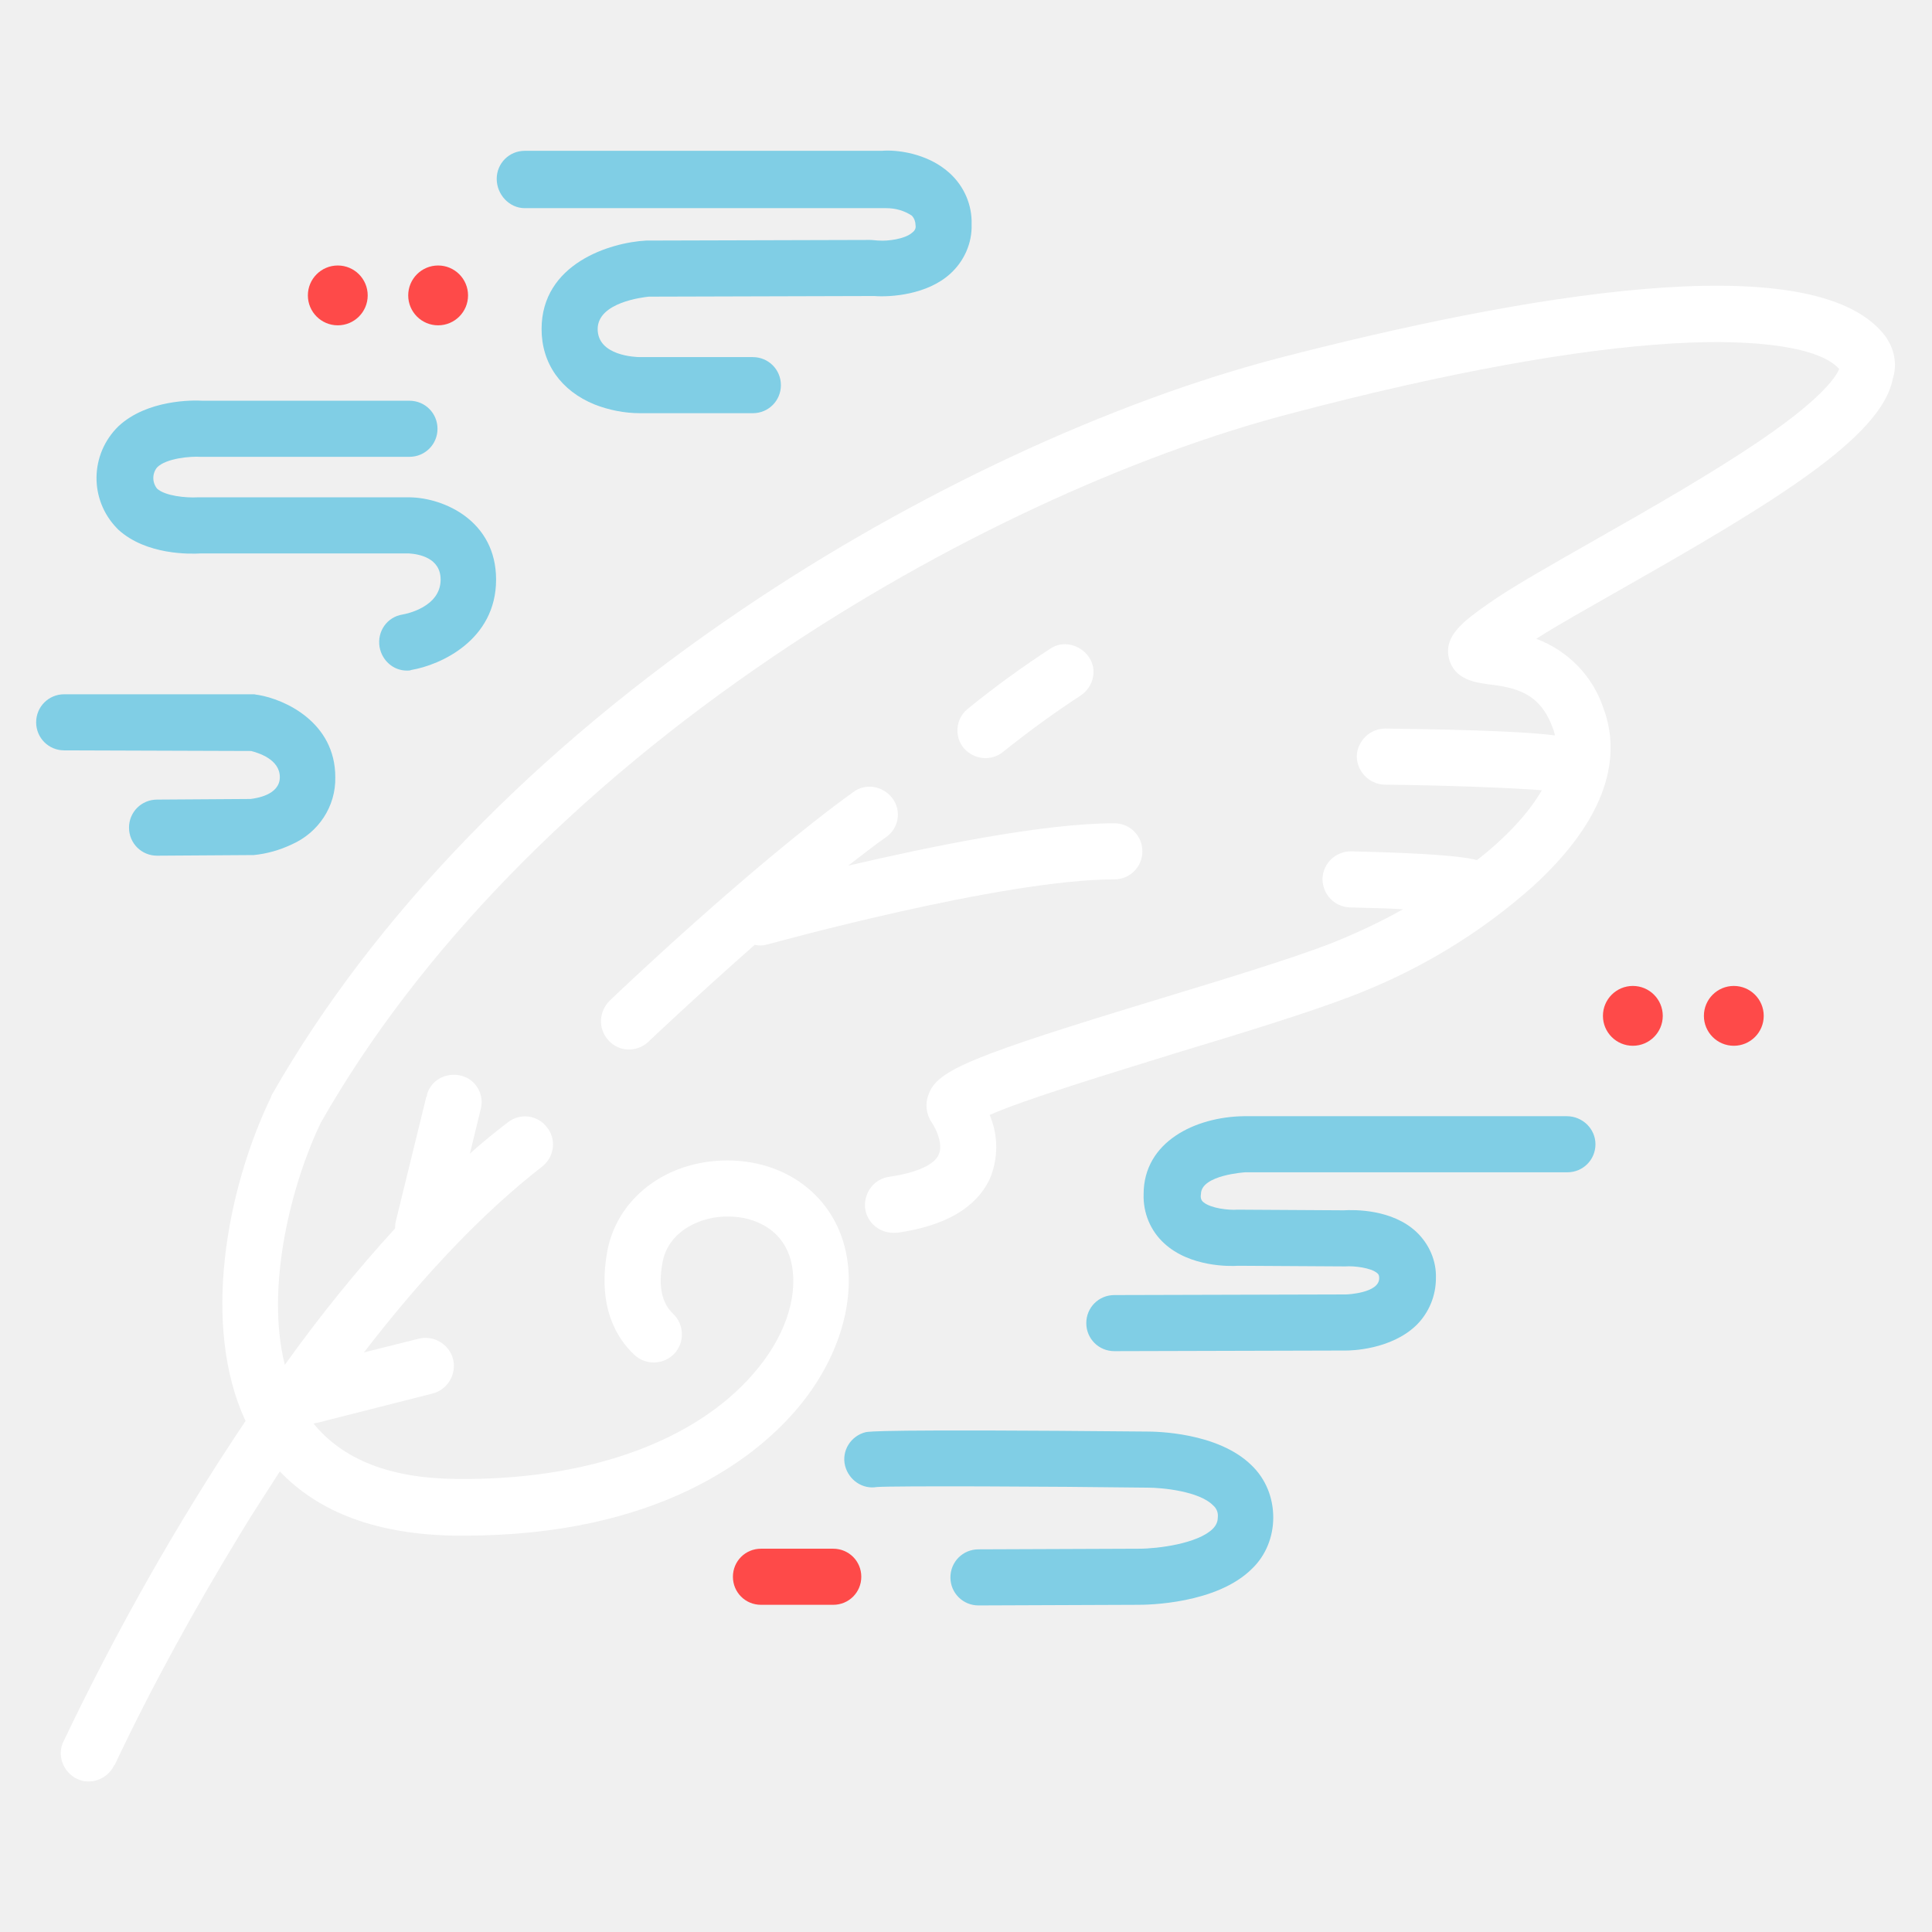
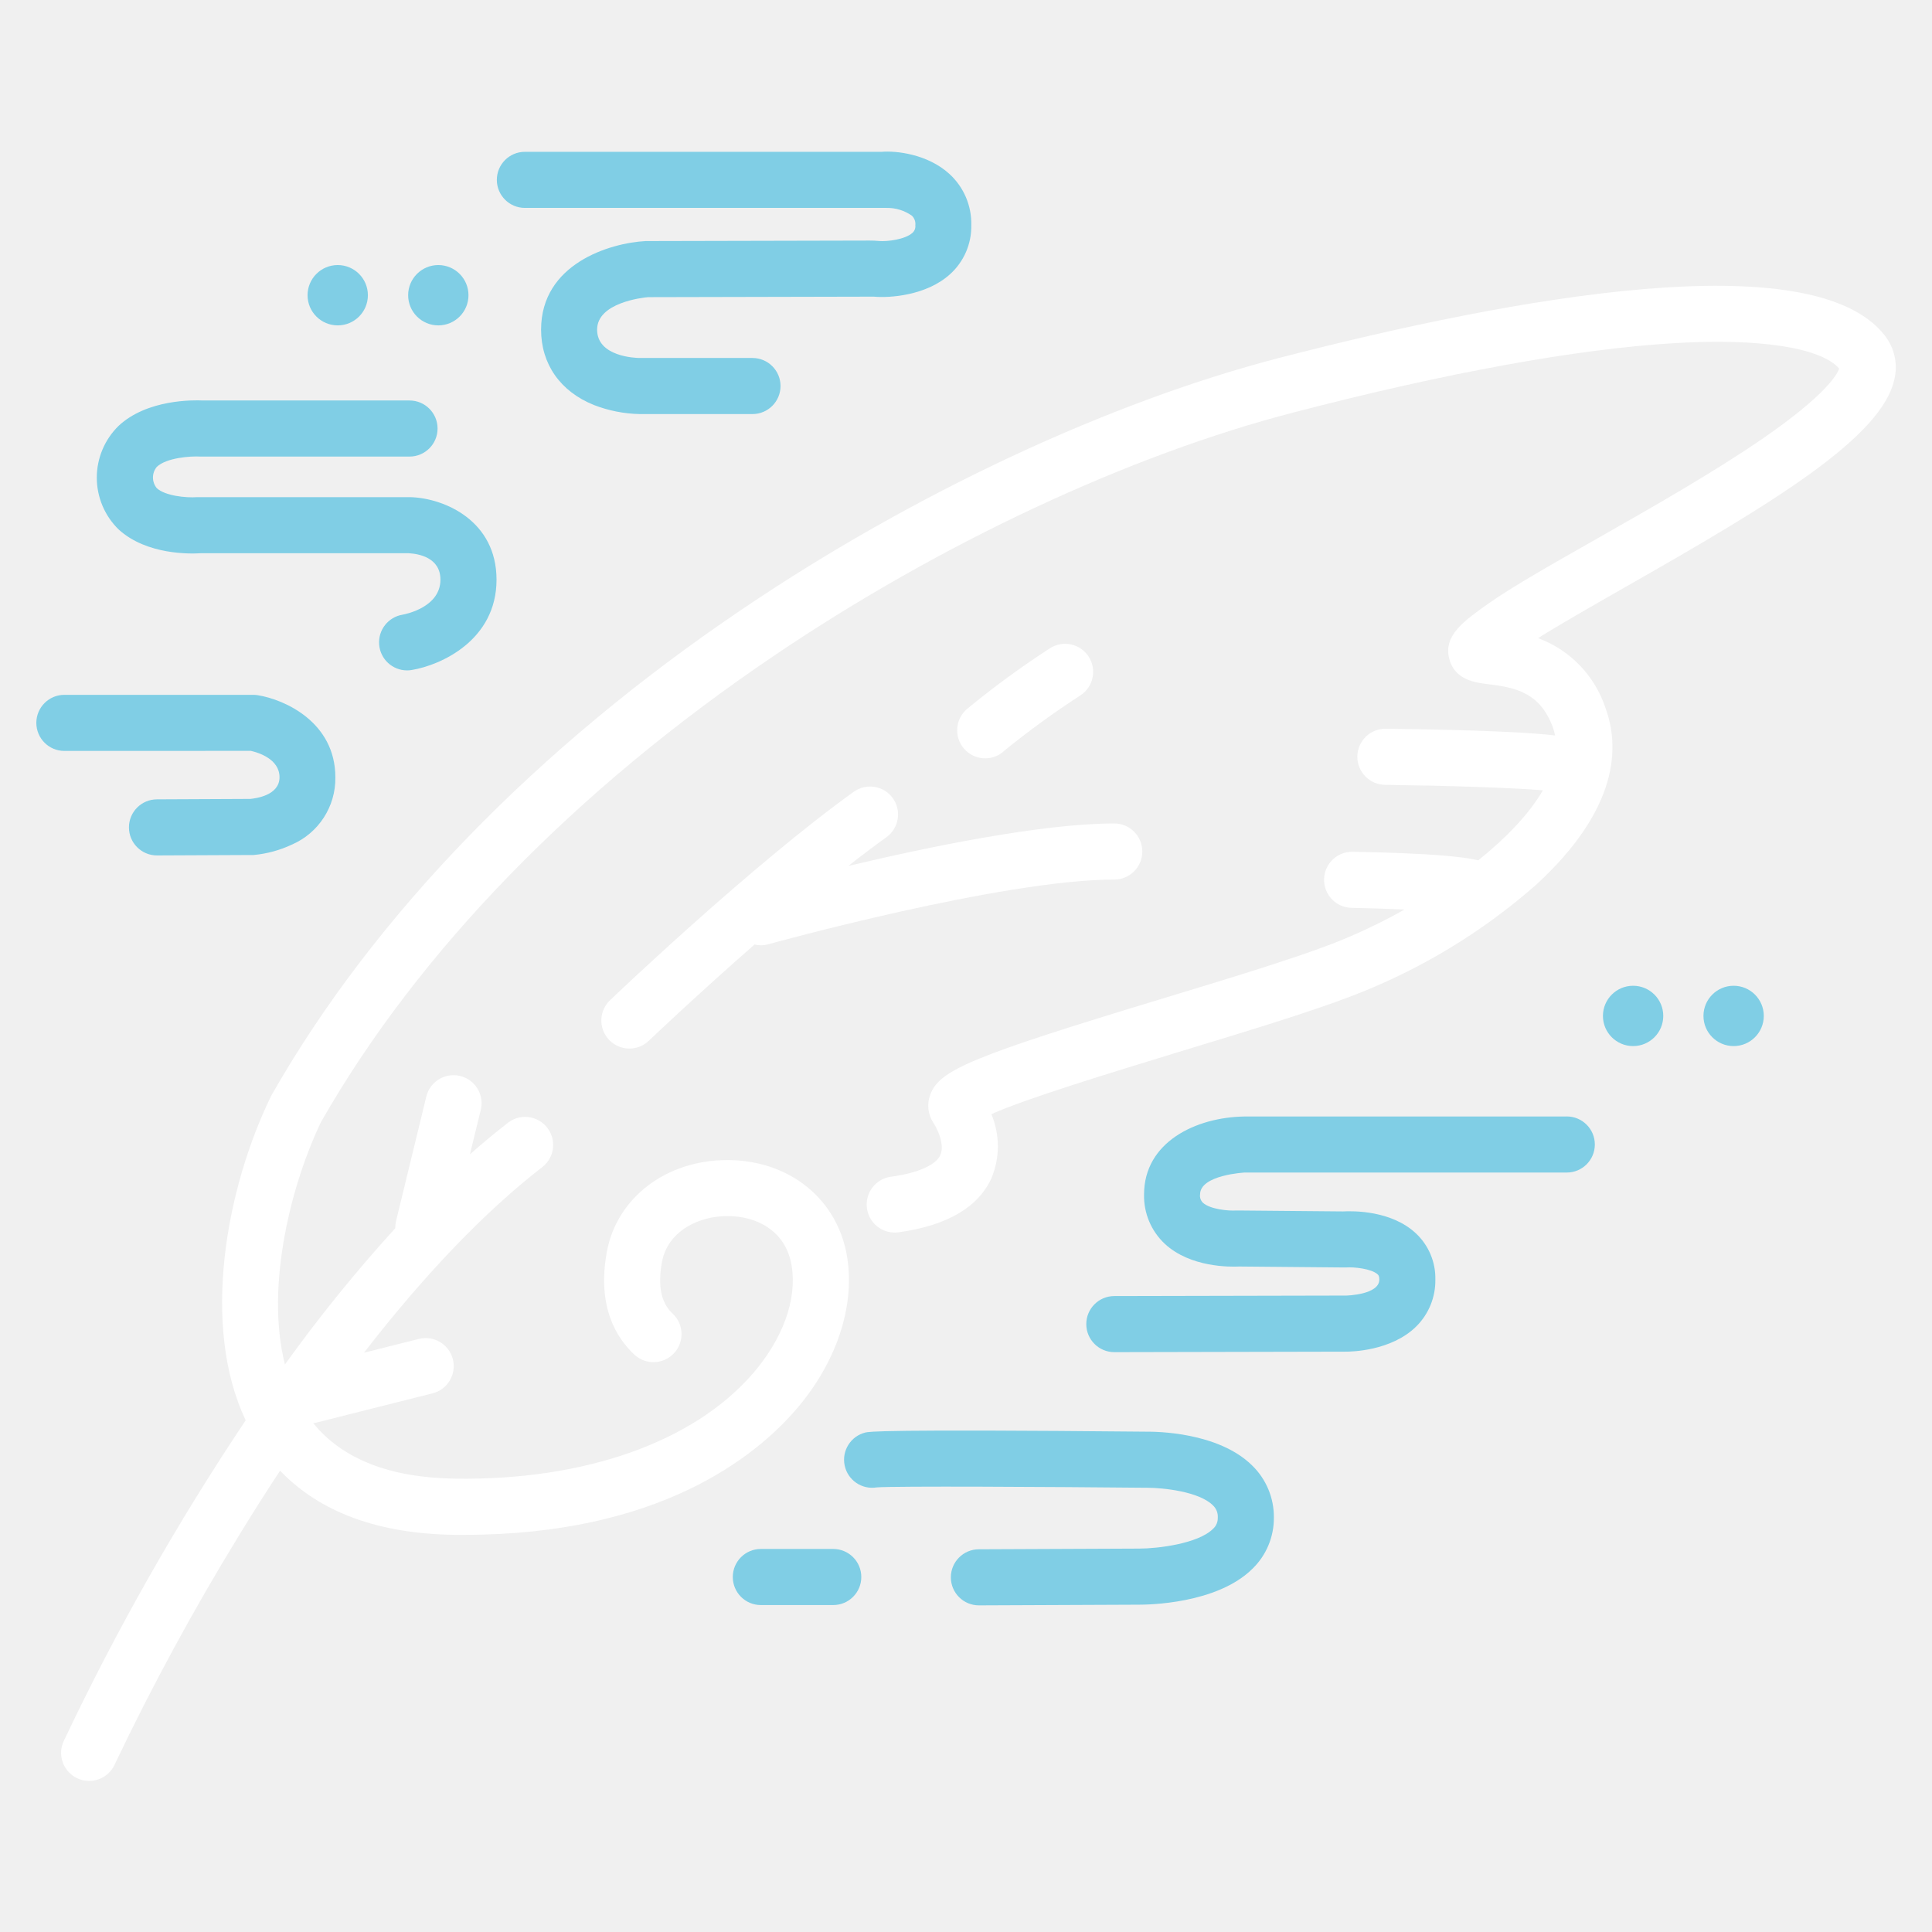
- <svg xmlns="http://www.w3.org/2000/svg" version="1.1" id="Layer_1" x="0px" y="0px" viewBox="0 0 310 310" style="enable-background:new 0 0 310 310;" xml:space="preserve">
-   <style type="text/css">
- 	.st0{fill:#FFFFFF;}
- 	.st1{fill:#80CEE5;}
- 	.st2{fill:#FE4A49;}
- </style>
-   <path class="st0" d="M302.4,53.8c-11.5-14.8-59.1-6.2-97,3.6c-27.3,7.1-58.7,21.7-86.2,40.3c-33.2,22.4-59.3,49.4-75.6,78l-0.1,0.3  c-7.2,14.9-11.2,36.8-4.1,52c-11,16.4-20.7,33.6-29.2,51.4c-1.1,2.2-0.1,4.9,2.1,6c2.2,1.1,4.9,0.1,6-2.1c0,0,0-0.1,0.1-0.1  c6-12.7,12.8-25,20.1-37c2.1-3.5,4.3-6.8,6.4-10.1c6.4,6.7,15.8,10.1,28,10.3h1.6c31.1,0,46.6-12.5,53.1-20s9.6-16.6,8.3-24.6  c-1.5-9.2-9.1-15.5-19-15.6h-0.2c-9.8,0-17.8,6.1-19.3,14.8s1.5,13.7,4.4,16.4c1.8,1.7,4.7,1.6,6.4-0.2c1.7-1.8,1.6-4.7-0.2-6.4l0,0  c-1.8-1.7-2.4-4.4-1.7-8.2c0.9-5.1,6.2-7.5,10.6-7.4c4.3,0,9.2,2.2,10.2,8c0.9,5.4-1.4,11.7-6.2,17.2c-9.5,11-26.9,17.2-47.8,16.9  c-10.5-0.1-18.1-3.1-22.8-8.9c0.2,0,0.4-0.1,0.6-0.1l18.5-4.7c2.4-0.6,3.9-3.1,3.3-5.5s-3.1-3.9-5.5-3.3l0,0l-8.8,2.2  c9.7-12.6,19.4-22.7,28.7-29.9c1.9-1.6,2.2-4.4,0.6-6.3c-1.5-1.9-4.2-2.2-6.1-0.8c-2.1,1.6-4.2,3.3-6.2,5.1l1.7-7  c0.7-2.4-0.7-4.9-3.1-5.5s-4.9,0.7-5.5,3.1c0,0.1,0,0.2-0.1,0.3L63.5,196c-0.1,0.4-0.1,0.7-0.1,1.1c-6.3,6.9-12.2,14.2-17.7,21.9  c-3.2-12.8,1.2-29.4,5.8-38.9c15.6-27.4,40.8-53.3,72.8-74.9c26.6-18,57-32.2,83.4-39C232,59.8,253,56,268.5,55.1  c13.7-0.8,23.6,0.7,26.6,4.1c-0.3,0.8-2,4.2-12.4,11.3c-7.9,5.4-17.9,11.1-26.7,16.1c-7.2,4.1-13.4,7.6-17.1,10.2  c-4.1,2.9-7.3,5.2-6.4,8.9c0.9,3.4,4.3,3.8,6.3,4.1c4.4,0.5,8.3,1.4,10.3,6.9c0.2,0.4,0.3,0.9,0.4,1.3c-3.9-0.5-11.4-0.9-27.2-1.1  c-2.5,0-4.5,2-4.6,4.4c0,2.5,2,4.5,4.4,4.6c9.5,0.1,20.4,0.5,25.3,0.9c-2.2,3.8-5.9,7.7-10.4,11.2c-2.4-0.6-7.6-1.1-20.2-1.4  c-2.5,0-4.5,1.9-4.6,4.4c0,2.5,1.9,4.5,4.4,4.6c2.8,0.1,5.7,0.1,8.5,0.3c-3.7,2.1-7.6,3.9-11.6,5.5c-6.5,2.5-17,5.7-27.2,8.8  c-30.6,9.3-35.9,11.5-37.3,15.4c-0.6,1.5-0.4,3.2,0.5,4.5c1,1.5,1.8,3.8,1.1,5.2c-0.7,1.6-3.6,2.9-7.8,3.5c-2.5,0.3-4.2,2.5-4,5  c0.3,2.5,2.5,4.2,5,4c0.1,0,0.1,0,0.2,0c7.7-1.1,12.6-4,14.8-8.6c1.4-3.3,1.4-7,0-10.3c5.6-2.5,19.5-6.7,30.1-10  c10.3-3.1,21-6.4,27.8-9c10.8-4.1,20.8-10.1,29.4-17.8c13.4-12.3,13.5-22.2,11.2-28.4c-1.7-5.2-5.7-9.3-10.8-11.2  c3.4-2.2,8.3-4.9,13.7-8c24.3-13.8,41.7-24.3,43.5-33.7C304.5,58.3,303.9,55.8,302.4,53.8z" />
-   <path class="st0" d="M161,120.6c4-3.2,8.1-6.2,12.4-9c2.1-1.4,2.7-4.2,1.3-6.2s-4.2-2.7-6.2-1.3c-4.6,3-9,6.2-13.3,9.7  c-1.9,1.6-2.1,4.5-0.5,6.3S159.1,122.2,161,120.6L161,120.6L161,120.6z" />
-   <path class="st0" d="M143.2,128.1c-1.5-2-4.3-2.5-6.3-1c-16.1,11.6-38.1,32.5-39,33.4c-1.8,1.7-2,4.5-0.3,6.4s4.5,2,6.4,0.3  c0.1-0.1,0.1-0.1,0.2-0.2c0.1-0.1,7.6-7.2,16.9-15.4c0.3,0.1,0.7,0.1,1,0.1c0.4,0,0.8-0.1,1.2-0.2c0.4-0.1,37.5-10.4,55.5-10.4  c2.5,0,4.5-2,4.5-4.5s-2-4.5-4.5-4.5c-11.6,0-29.8,3.8-42.7,6.8c2.1-1.6,4.1-3.2,6.1-4.6C144.2,132.9,144.7,130.1,143.2,128.1  C143.3,128.1,143.3,128.1,143.2,128.1z" />
-   <path class="st1" d="M251.4,179.1h-51.8c-7.8,0.1-16.1,4.1-16.1,12.5c-0.1,3,1.1,5.9,3.3,7.9c4.1,3.8,10.5,3.7,11.9,3.6l16.8,0.1  h0.4c1.3-0.1,4.1,0.2,5.1,1.1c0.1,0.1,0.3,0.2,0.3,0.8c0,2.4-5.2,2.6-5.3,2.6l-37.2,0.1c-2.5,0-4.5,2-4.5,4.5s2,4.5,4.5,4.5l0,0  l37.2-0.1c0.7,0,7.2-0.1,11.3-4.1c2-2,3.1-4.7,3.1-7.5c0.1-2.8-1.1-5.5-3.1-7.4c-3.9-3.7-10-3.6-11.7-3.5l-16.7-0.1h-0.4  c-1.3,0.1-4.2-0.2-5.4-1.2c-0.4-0.3-0.5-0.8-0.4-1.3c0-3.1,7.2-3.5,7.1-3.5h51.7c2.5,0,4.5-2,4.5-4.5S253.9,179.1,251.4,179.1  L251.4,179.1z" />
-   <path class="st1" d="M184,229.7c-43-0.4-44.5,0-45.1,0.1c-2.4,0.6-3.9,3-3.3,5.4c0.6,2.3,2.8,3.8,5.1,3.4c2.8-0.2,28-0.1,43.3,0.1  h0.1c2.5,0,8.3,0.6,10.5,2.8c0.6,0.5,0.9,1.2,0.8,2c0,0.7-0.3,1.3-0.8,1.8c-2.4,2.4-8.9,3.2-11.8,3.2l0,0l-25.8,0.1  c-2.5,0-4.5,2-4.5,4.5s2,4.5,4.5,4.5l0,0l25.7-0.1c1.3,0,12.5-0.1,18.2-5.8c2.2-2.1,3.4-5.1,3.4-8.2c0-3.2-1.2-6.2-3.5-8.4  C195.4,229.8,185.4,229.7,184,229.7z" />
-   <path class="st1" d="M84.2,33.4H141c0.4,0,0.8,0,1.2,0c1.5,0,2.9,0.4,4.1,1.2c0.4,0.4,0.6,1,0.6,1.5c0.1,0.5-0.1,0.9-0.5,1.2  c-1.2,1.1-4.1,1.4-5.3,1.3c-0.5,0-1-0.1-1.5-0.1l-35.7,0.1h-0.2c-5.8,0.3-16.8,3.7-16.8,14.2c0,5.5,3.1,9.9,8.5,12.1  c2.3,0.9,4.8,1.4,7.3,1.4h18.1c2.5,0,4.5-2,4.5-4.5s-2-4.5-4.5-4.5l0,0h-18.1c-0.7,0-6.8-0.2-6.8-4.5s7.3-5.1,8.2-5.2l35.6-0.1  c0.2,0,0.4,0,0.6,0c2.6,0.2,8.5-0.2,12.2-3.6c2.2-2,3.5-4.9,3.4-7.9c0.1-3.1-1.2-6.1-3.5-8.2c-3.6-3.3-8.7-3.8-10.9-3.6H141H84.2  c-2.5,0-4.5,2-4.5,4.5S81.7,33.4,84.2,33.4z" />
-   <path class="st1" d="M32.2,88.8h33.4c1.6,0.1,5.1,0.7,5.1,4.2c0,4.4-5.5,5.5-6.1,5.6c-2.5,0.4-4.1,2.7-3.7,5.2  c0.4,2.2,2.2,3.8,4.4,3.8c0.2,0,0.5,0,0.7-0.1c4.7-0.8,13.6-4.8,13.6-14.5c0-9.4-8.3-13.1-13.8-13.2H31.7c-1.8,0.1-5.2-0.2-6.5-1.4  c-0.8-1-0.8-2.4,0-3.4c1.5-1.5,5.4-1.8,7-1.7h33.5c2.5,0,4.5-2,4.5-4.5s-2-4.5-4.5-4.5H32.5c-1.5-0.1-8.9-0.2-13.5,4.1  c-4.6,4.5-4.7,11.8-0.2,16.4c0.1,0.1,0.1,0.1,0.2,0.2C23.5,89.1,30.6,88.9,32.2,88.8z" />
-   <path class="st2" d="M133.7,248.5h-11.6c-2.5,0-4.5,2-4.5,4.5c0,2.5,2,4.5,4.5,4.5h11.6c2.5,0,4.5-2,4.5-4.5  S136.2,248.5,133.7,248.5L133.7,248.5z" />
-   <path class="st1" d="M40.3,120.5c1.1,0.3,4.6,1.3,4.6,4.2s-3.9,3.4-4.7,3.5l-15,0.1c-2.5,0-4.5,2-4.5,4.5s2,4.5,4.5,4.5l0,0  l15.2-0.1h0.3c2.1-0.2,4.2-0.8,6.1-1.7c4.3-1.9,7.1-6.1,7-10.8c0-8.8-8.1-12.5-12.4-13.2c-0.2,0-0.5-0.1-0.7-0.1H10.3  c-2.5,0-4.5,2-4.5,4.5s2,4.5,4.5,4.5L40.3,120.5z" />
-   <circle class="st2" cx="70.3" cy="47.4" r="4.8" />
-   <circle class="st2" cx="54.2" cy="47.4" r="4.8" />
-   <circle class="st2" cx="278.2" cy="163" r="4.8" />
-   <circle class="st2" cx="262" cy="163" r="4.8" />
+ <svg xmlns="http://www.w3.org/2000/svg" id="Layer_1" data-name="Layer 1" viewBox="0 0 310 310">
+   <defs>
+     <style>.cls-1{fill:#fff;}.cls-2{fill:#80cee5;}</style>
+   </defs>
+   <path class="cls-1" d="M302.41,53.82c-11.5-14.79-59.09-6.23-97,3.57-27.32,7.06-58.73,21.73-86.17,40.26C86.09,120,59.94,147,43.62,175.64l-.14.26c-7.23,14.86-11.25,36.84-4.06,52a401.17,401.17,0,0,0-29.17,51.41,4.5,4.5,0,1,0,8.18,3.75,395.91,395.91,0,0,1,20.11-37q3.18-5.2,6.4-10.08c6.39,6.67,15.77,10.13,28,10.29h1.63c31.08,0,46.56-12.49,53.07-20s9.58-16.55,8.29-24.56c-1.49-9.22-9.12-15.47-19-15.57h-.23c-9.83,0-17.76,6.06-19.34,14.79s1.54,13.74,4.43,16.43a4.5,4.5,0,1,0,6.13-6.59c-1.84-1.71-2.4-4.41-1.71-8.24.93-5.14,6.15-7.47,10.63-7.4,4.31,0,9.25,2.16,10.19,8,.87,5.38-1.4,11.66-6.21,17.24-9.52,11-26.94,17.19-47.76,16.89-10.48-.14-18.13-3.14-22.8-8.91a4.56,4.56,0,0,0,.59-.11l18.55-4.67a4.5,4.5,0,0,0-2.2-8.73l-8.8,2.21c9.74-12.57,19.43-22.69,28.7-29.85a4.5,4.5,0,0,0-5.5-7.12c-2.09,1.62-4.16,3.34-6.2,5.14l1.71-7a4.5,4.5,0,1,0-8.74-2.13L63.53,196a4.47,4.47,0,0,0-.11,1.08,242.8,242.8,0,0,0-17.7,21.86c-3.24-12.81,1.19-29.39,5.8-38.93,15.64-27.39,40.8-53.27,72.77-74.86,26.63-18,57-32.19,83.39-39C232,59.82,253,56,268.5,55.07c13.73-.84,23.62.68,26.61,4.06-.28.85-2,4.18-12.4,11.33-7.9,5.42-17.89,11.1-26.71,16.11-7.19,4.08-13.39,7.61-17.09,10.22-4.09,2.89-7.32,5.17-6.37,8.92.87,3.43,4.27,3.84,6.3,4.08,4.45.53,8.3,1.42,10.31,6.88a9,9,0,0,1,.37,1.34c-3.85-.46-11.45-.88-27.17-1.08a4.5,4.5,0,1,0-.11,9c9.47.12,20.44.46,25.32.88-2.19,3.8-5.9,7.65-10.36,11.23-2.37-.56-7.56-1.14-20.16-1.37a4.5,4.5,0,1,0-.17,9c2.76.05,5.74.15,8.49.27a90.13,90.13,0,0,1-11.58,5.49c-6.53,2.51-17,5.69-27.19,8.78-30.63,9.29-35.87,11.46-37.33,15.45a5,5,0,0,0,.5,4.49c1,1.52,1.75,3.8,1.12,5.19-.73,1.61-3.59,2.87-7.83,3.46a4.5,4.5,0,1,0,1.25,8.91c7.67-1.07,12.64-4,14.77-8.63a13.29,13.29,0,0,0,0-10.31c5.58-2.51,19.51-6.74,30.13-10,10.31-3.13,21-6.37,27.81-9A97.45,97.45,0,0,0,246.44,142c13.37-12.26,13.45-22.22,11.16-28.42a17.91,17.91,0,0,0-10.81-11.19c3.45-2.17,8.27-4.91,13.66-8C284.77,80.57,302.12,70.07,304,60.7A8.26,8.26,0,0,0,302.41,53.82Z" />
+   <path class="cls-1" d="M161,120.57a139.39,139.39,0,0,1,12.37-9,4.5,4.5,0,1,0-4.94-7.53,145.25,145.25,0,0,0-13.26,9.71,4.5,4.5,0,0,0,5.83,6.86Z" />
+   <path class="cls-1" d="M143.25,128.06a4.5,4.5,0,0,0-6.28-1c-16.11,11.56-38.09,32.47-39,33.35a4.5,4.5,0,1,0,6.21,6.51c.13-.12,7.6-7.23,16.89-15.37a4.44,4.44,0,0,0,1,.13,4.51,4.51,0,0,0,1.21-.17c.37-.1,37.5-10.38,55.51-10.38a4.5,4.5,0,0,0,0-9c-11.62,0-29.78,3.75-42.68,6.82,2.1-1.65,4.15-3.2,6.09-4.59A4.5,4.5,0,0,0,143.25,128.06Z" />
+   <path class="cls-2" d="M251.41,179.15H199.65c-7.75.12-16.08,4.09-16.08,12.51a10.52,10.52,0,0,0,3.32,7.91c4.1,3.82,10.53,3.72,11.94,3.65l16.75.15h.36c1.3-.1,4.14.2,5.11,1.11.11.1.27.25.27.83,0,2.44-5.23,2.57-5.31,2.57l-37.21.08a4.5,4.5,0,0,0,0,9h0l37.17-.08c.73,0,7.25-.06,11.28-4.05a10.35,10.35,0,0,0,3.06-7.52,9.86,9.86,0,0,0-3.13-7.42c-3.94-3.67-10-3.6-11.69-3.51l-16.74-.15h-.36c-1.26.09-4.24-.19-5.38-1.25a1.55,1.55,0,0,1-.45-1.33c0-3.14,7.17-3.51,7.15-3.51h51.69a4.5,4.5,0,0,0,0-9Z" />
+   <path class="cls-2" d="M184,229.72c-43-.41-44.48,0-45.13.13a4.5,4.5,0,0,0,1.81,8.81c2.83-.23,28-.09,43.29.06h.12c2.52,0,8.28.6,10.51,2.8a2.49,2.49,0,0,1,.8,2,2.3,2.3,0,0,1-.76,1.79c-2.41,2.4-8.94,3.17-11.82,3.17h0l-25.75.11a4.5,4.5,0,0,0,0,9h0l25.7-.11c1.29,0,12.48-.08,18.21-5.78a11.31,11.31,0,0,0,3.42-8.18,11.5,11.5,0,0,0-3.5-8.39C195.44,229.76,185.42,229.71,184,229.72Z" />
+   <path class="cls-2" d="M84.22,33.36H141c.42,0,.84,0,1.24,0a6.88,6.88,0,0,1,4.08,1.25,1.85,1.85,0,0,1,.55,1.54,1.4,1.4,0,0,1-.46,1.21c-1.19,1.08-4.1,1.42-5.34,1.31a15.18,15.18,0,0,0-1.53-.07l-35.71.08h-.23c-5.8.31-16.78,3.67-16.78,14.21,0,5.53,3.09,9.94,8.49,12.1a21.53,21.53,0,0,0,7.33,1.45h18.1a4.5,4.5,0,1,0,0-9H102.65c-.7,0-6.84-.21-6.84-4.55s7.34-5.14,8.18-5.21l35.58-.08c.23,0,.43,0,.64,0,2.59.24,8.48-.19,12.24-3.61a10.34,10.34,0,0,0,3.4-7.87,10.8,10.8,0,0,0-3.49-8.19c-3.55-3.26-8.68-3.76-10.89-3.57l-.49,0H84.22a4.5,4.5,0,0,0,0,9Z" />
+   <path class="cls-2" d="M32.18,88.77H65.6c1.58.09,5.07.69,5.07,4.24,0,4.4-5.49,5.51-6.08,5.62a4.5,4.5,0,0,0,.72,8.94,4.55,4.55,0,0,0,.73-.06c4.71-.77,13.63-4.79,13.63-14.5,0-9.4-8.26-13.07-13.82-13.24H31.66c-1.84.14-5.19-.22-6.5-1.44a2.68,2.68,0,0,1,0-3.42c1.55-1.46,5.37-1.75,7-1.65H65.71a4.5,4.5,0,0,0,0-9H32.55c-1.45-.07-8.94-.22-13.52,4.07a11.62,11.62,0,0,0,0,16.62C23.55,89.09,30.65,88.87,32.18,88.77Z" />
+   <path class="cls-2" d="M133.7,248.54H122.08a4.5,4.5,0,0,0,0,9H133.7a4.5,4.5,0,0,0,0-9Z" />
+   <path class="cls-2" d="M40.26,120.48c1.13.26,4.59,1.28,4.59,4.23s-3.87,3.39-4.66,3.48l-15,.07a4.5,4.5,0,0,0,0,9h0l15.22-.07h.29a18.33,18.33,0,0,0,6.11-1.66,11.57,11.57,0,0,0,7-10.8c0-8.85-8.14-12.49-12.44-13.18a4.5,4.5,0,0,0-.71-.06H10.33a4.5,4.5,0,0,0,0,9Z" />
+   <circle class="cls-2" cx="70.33" cy="47.37" r="4.84" />
+   <circle class="cls-2" cx="54.19" cy="47.37" r="4.84" />
+   <circle class="cls-2" cx="278.17" cy="163.01" r="4.84" />
+   <circle class="cls-2" cx="262.04" cy="163.01" r="4.84" />
</svg>
